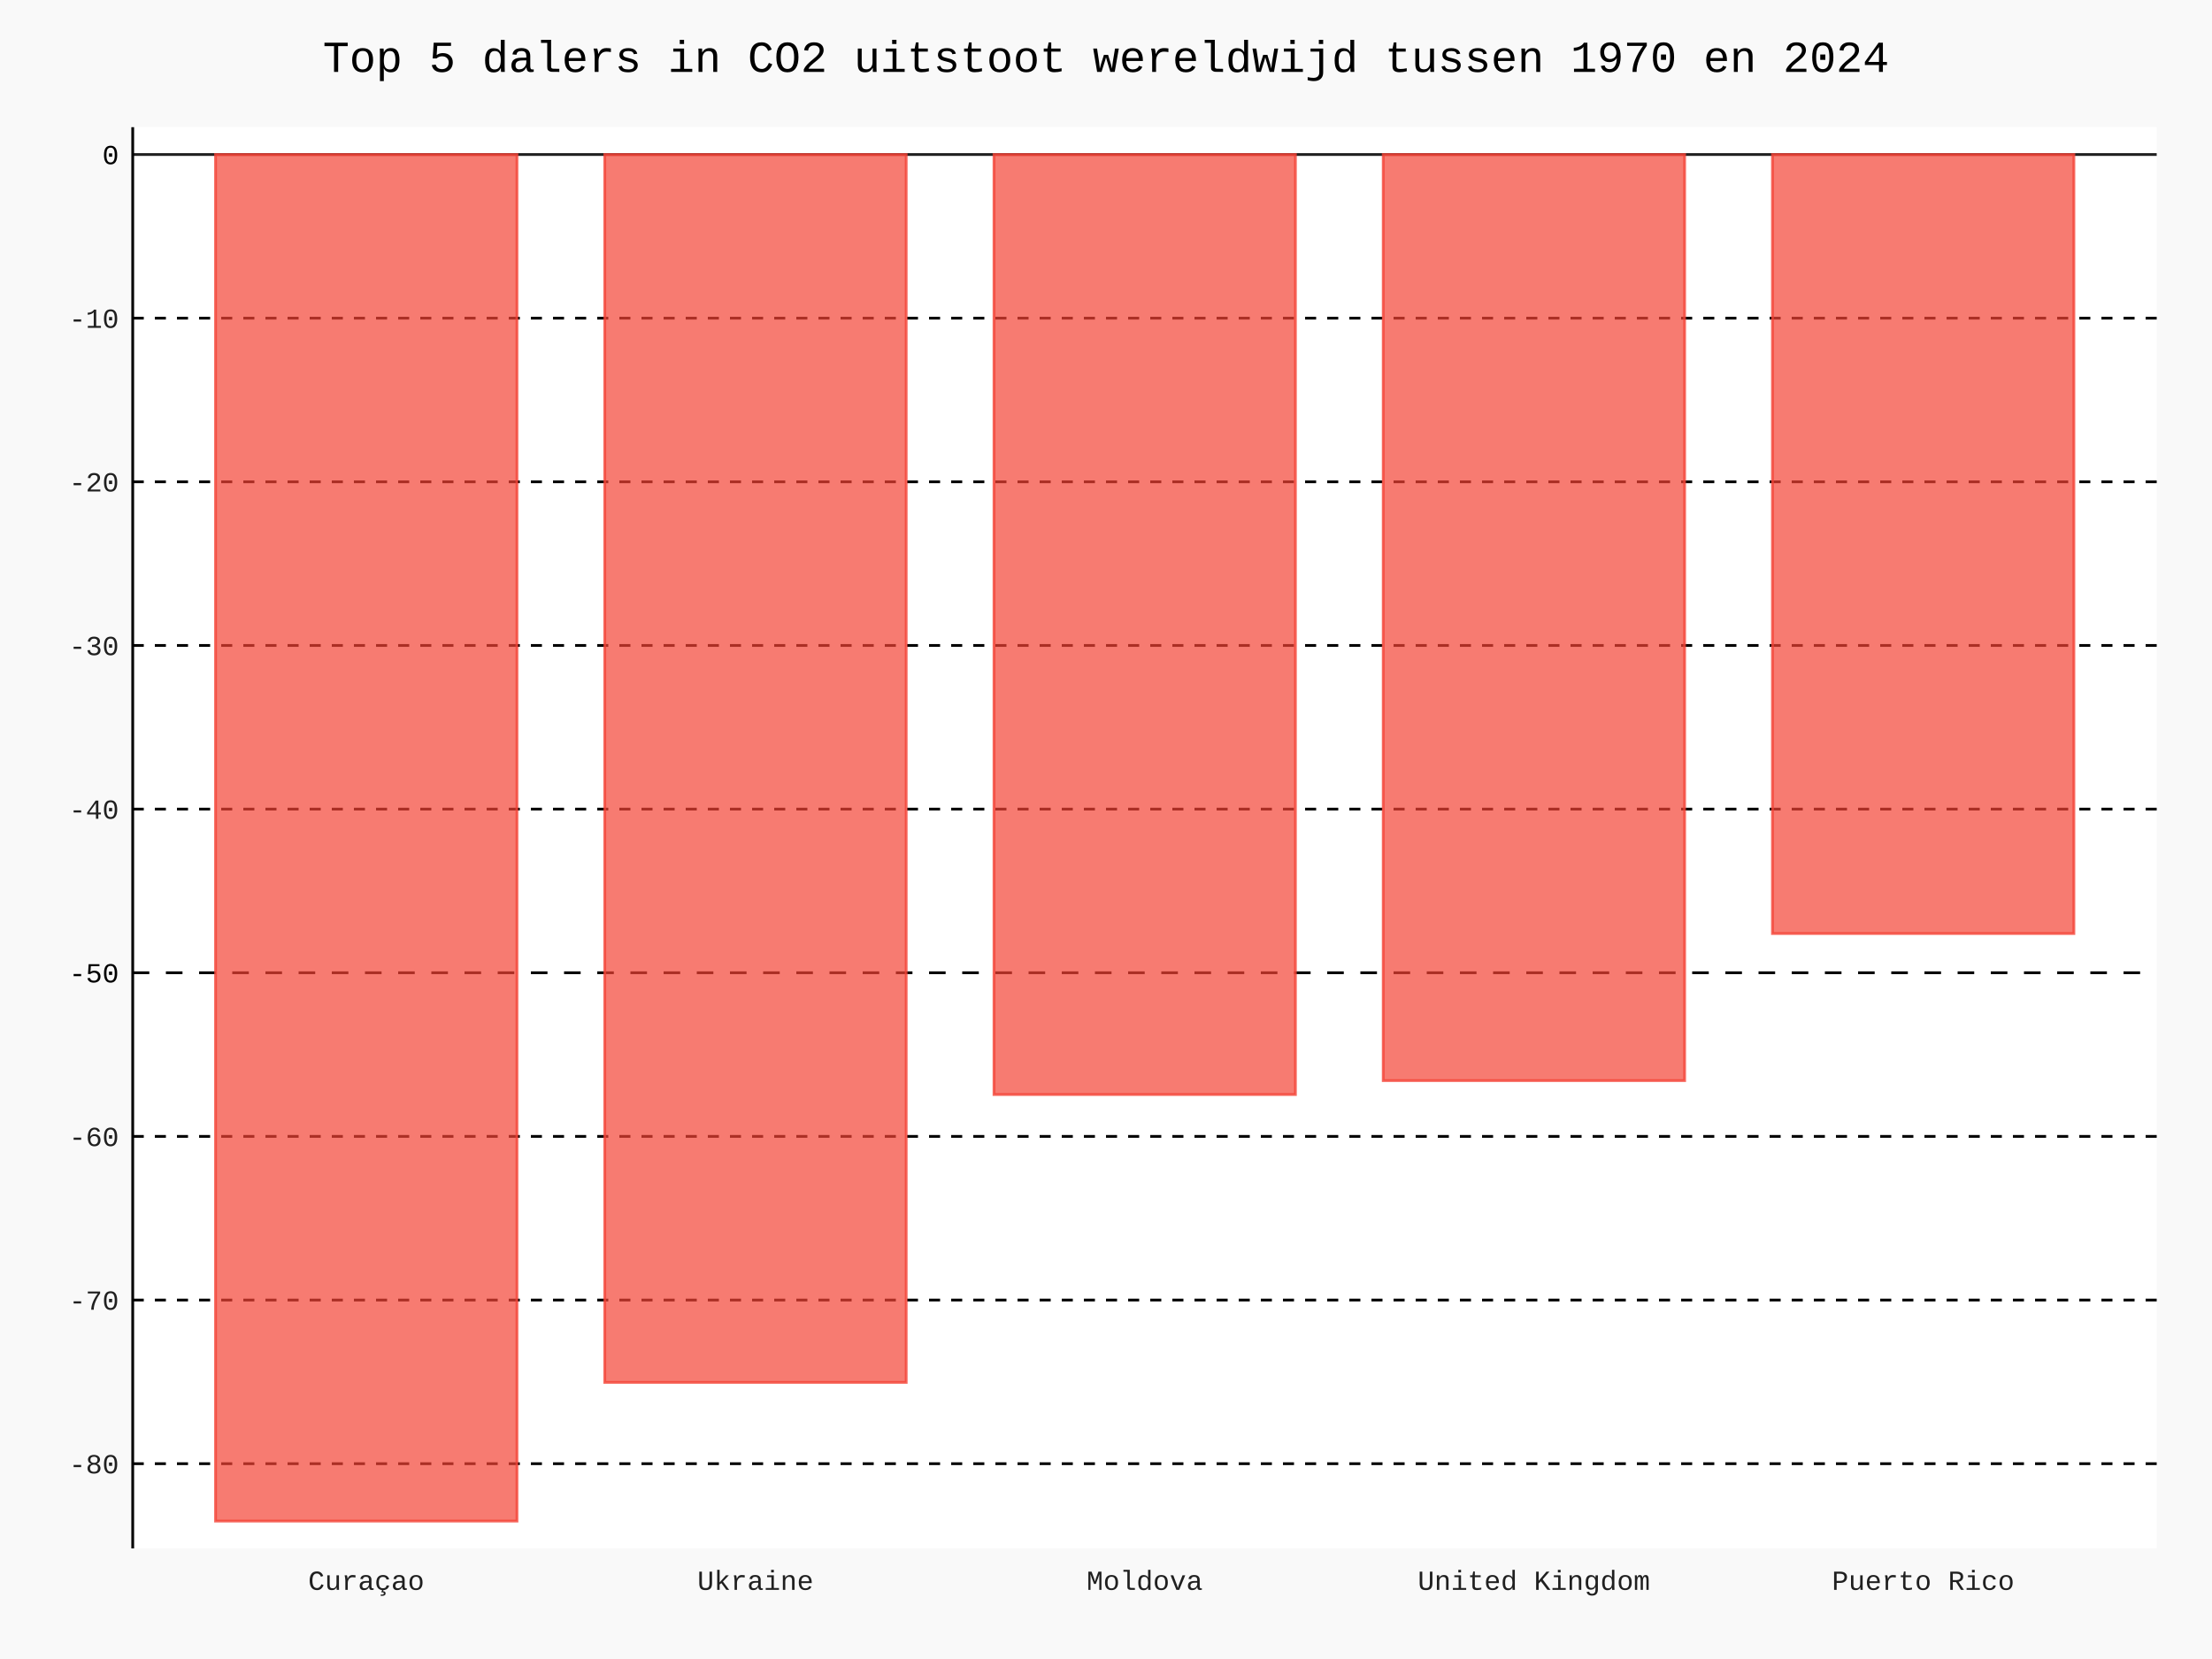
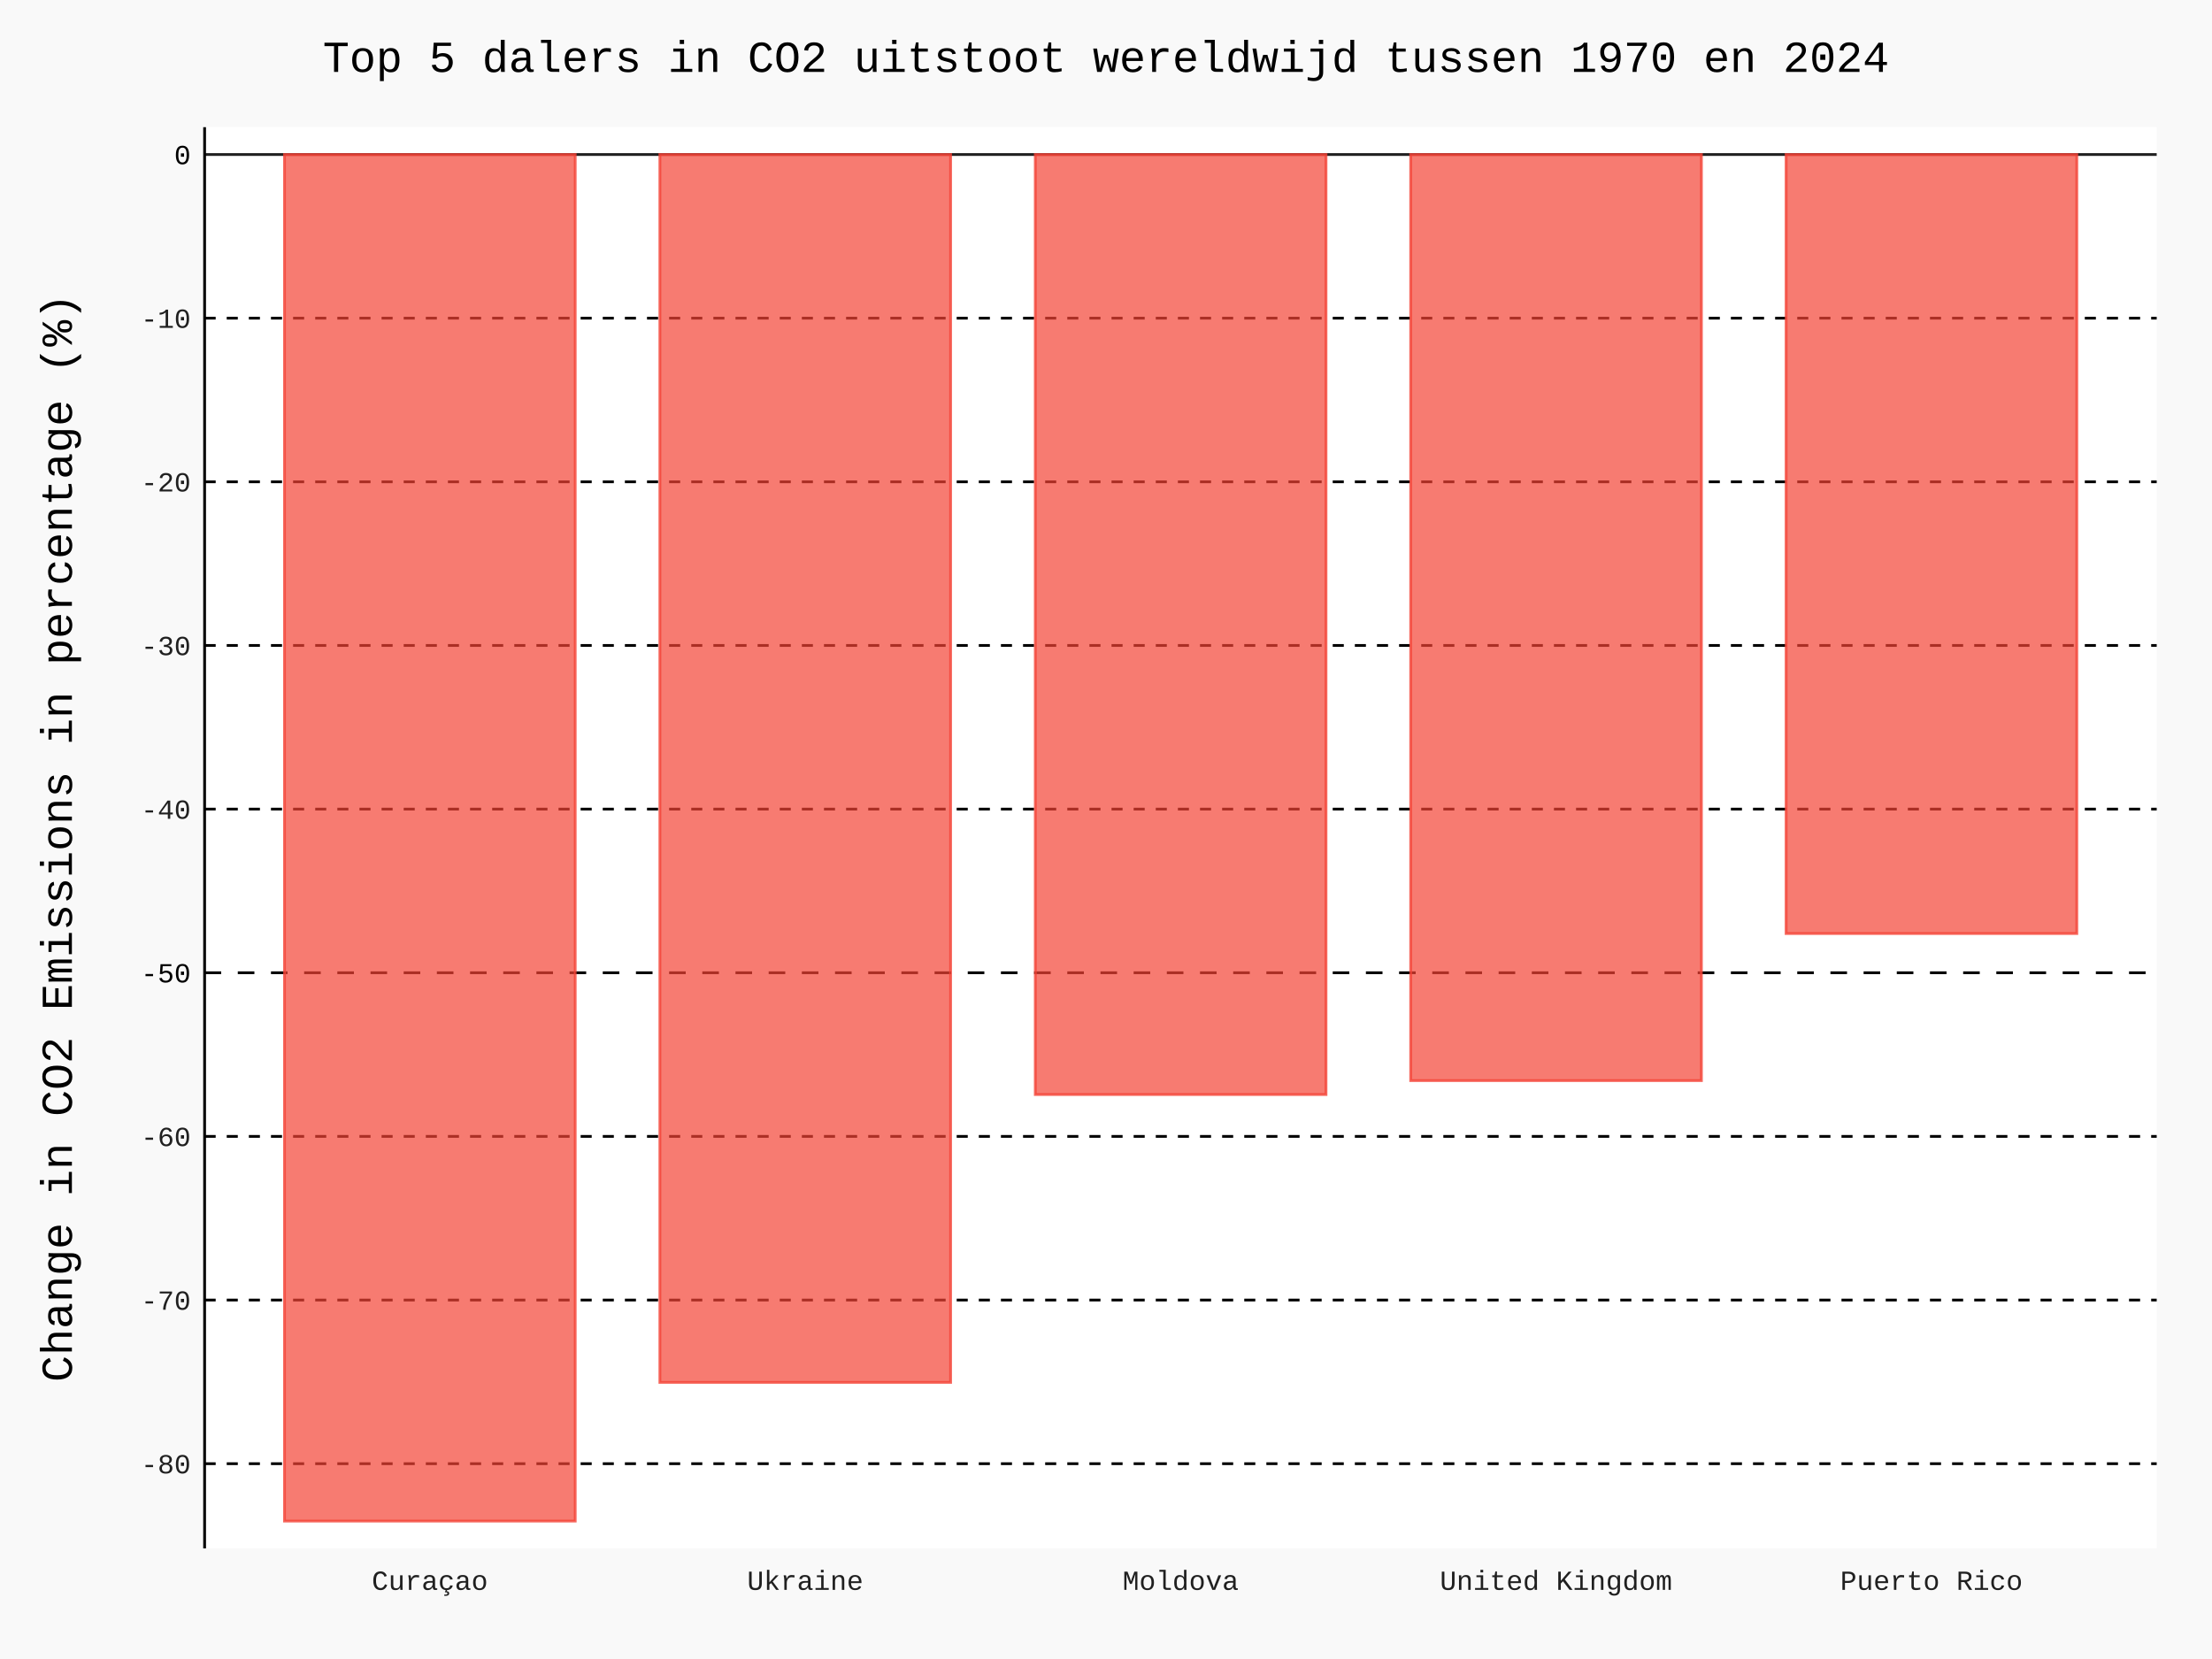
- <svg xmlns="http://www.w3.org/2000/svg" id="chart-dc57da41-8bf6-4e84-9d9a-d56bd8f9eecf" class="pygal-chart" viewBox="0 0 800 600">
+ <svg xmlns="http://www.w3.org/2000/svg" id="chart-e76cf647-df9a-4adf-a259-e7ade2e27171" class="pygal-chart" viewBox="0 0 800 600">
  <defs>
-     <style type="text/css">#chart-dc57da41-8bf6-4e84-9d9a-d56bd8f9eecf{-webkit-user-select:none;-webkit-font-smoothing:antialiased;font-family:Consolas,"Liberation Mono",Menlo,Courier,monospace}#chart-dc57da41-8bf6-4e84-9d9a-d56bd8f9eecf .title{font-family:Consolas,"Liberation Mono",Menlo,Courier,monospace;font-size:16px}#chart-dc57da41-8bf6-4e84-9d9a-d56bd8f9eecf .legends .legend text{font-family:Consolas,"Liberation Mono",Menlo,Courier,monospace;font-size:14px}#chart-dc57da41-8bf6-4e84-9d9a-d56bd8f9eecf .axis text{font-family:Consolas,"Liberation Mono",Menlo,Courier,monospace;font-size:10px}#chart-dc57da41-8bf6-4e84-9d9a-d56bd8f9eecf .axis text.major{font-family:Consolas,"Liberation Mono",Menlo,Courier,monospace;font-size:10px}#chart-dc57da41-8bf6-4e84-9d9a-d56bd8f9eecf .text-overlay text.value{font-family:Consolas,"Liberation Mono",Menlo,Courier,monospace;font-size:16px}#chart-dc57da41-8bf6-4e84-9d9a-d56bd8f9eecf .text-overlay text.label{font-family:Consolas,"Liberation Mono",Menlo,Courier,monospace;font-size:10px}#chart-dc57da41-8bf6-4e84-9d9a-d56bd8f9eecf .tooltip{font-family:Consolas,"Liberation Mono",Menlo,Courier,monospace;font-size:14px}#chart-dc57da41-8bf6-4e84-9d9a-d56bd8f9eecf text.no_data{font-family:Consolas,"Liberation Mono",Menlo,Courier,monospace;font-size:64px}
- #chart-dc57da41-8bf6-4e84-9d9a-d56bd8f9eecf{background-color:rgba(249,249,249,1)}#chart-dc57da41-8bf6-4e84-9d9a-d56bd8f9eecf path,#chart-dc57da41-8bf6-4e84-9d9a-d56bd8f9eecf line,#chart-dc57da41-8bf6-4e84-9d9a-d56bd8f9eecf rect,#chart-dc57da41-8bf6-4e84-9d9a-d56bd8f9eecf circle{-webkit-transition:150ms;-moz-transition:150ms;transition:150ms}#chart-dc57da41-8bf6-4e84-9d9a-d56bd8f9eecf .graph &gt; .background{fill:rgba(249,249,249,1)}#chart-dc57da41-8bf6-4e84-9d9a-d56bd8f9eecf .plot &gt; .background{fill:rgba(255,255,255,1)}#chart-dc57da41-8bf6-4e84-9d9a-d56bd8f9eecf .graph{fill:rgba(0,0,0,.87)}#chart-dc57da41-8bf6-4e84-9d9a-d56bd8f9eecf text.no_data{fill:rgba(0,0,0,1)}#chart-dc57da41-8bf6-4e84-9d9a-d56bd8f9eecf .title{fill:rgba(0,0,0,1)}#chart-dc57da41-8bf6-4e84-9d9a-d56bd8f9eecf .legends .legend text{fill:rgba(0,0,0,.87)}#chart-dc57da41-8bf6-4e84-9d9a-d56bd8f9eecf .legends .legend:hover text{fill:rgba(0,0,0,1)}#chart-dc57da41-8bf6-4e84-9d9a-d56bd8f9eecf .axis .line{stroke:rgba(0,0,0,1)}#chart-dc57da41-8bf6-4e84-9d9a-d56bd8f9eecf .axis .guide.line{stroke:rgba(0,0,0,.54)}#chart-dc57da41-8bf6-4e84-9d9a-d56bd8f9eecf .axis .major.line{stroke:rgba(0,0,0,.87)}#chart-dc57da41-8bf6-4e84-9d9a-d56bd8f9eecf .axis text.major{fill:rgba(0,0,0,1)}#chart-dc57da41-8bf6-4e84-9d9a-d56bd8f9eecf .axis.y .guides:hover .guide.line,#chart-dc57da41-8bf6-4e84-9d9a-d56bd8f9eecf .line-graph .axis.x .guides:hover .guide.line,#chart-dc57da41-8bf6-4e84-9d9a-d56bd8f9eecf .stackedline-graph .axis.x .guides:hover .guide.line,#chart-dc57da41-8bf6-4e84-9d9a-d56bd8f9eecf .xy-graph .axis.x .guides:hover .guide.line{stroke:rgba(0,0,0,1)}#chart-dc57da41-8bf6-4e84-9d9a-d56bd8f9eecf .axis .guides:hover text{fill:rgba(0,0,0,1)}#chart-dc57da41-8bf6-4e84-9d9a-d56bd8f9eecf .reactive{fill-opacity:.7;stroke-opacity:.8;stroke-width:1}#chart-dc57da41-8bf6-4e84-9d9a-d56bd8f9eecf .ci{stroke:rgba(0,0,0,.87)}#chart-dc57da41-8bf6-4e84-9d9a-d56bd8f9eecf .reactive.active,#chart-dc57da41-8bf6-4e84-9d9a-d56bd8f9eecf .active .reactive{fill-opacity:.8;stroke-opacity:.9;stroke-width:4}#chart-dc57da41-8bf6-4e84-9d9a-d56bd8f9eecf .ci .reactive.active{stroke-width:1.5}#chart-dc57da41-8bf6-4e84-9d9a-d56bd8f9eecf .series text{fill:rgba(0,0,0,1)}#chart-dc57da41-8bf6-4e84-9d9a-d56bd8f9eecf .tooltip rect{fill:rgba(255,255,255,1);stroke:rgba(0,0,0,1);-webkit-transition:opacity 150ms;-moz-transition:opacity 150ms;transition:opacity 150ms}#chart-dc57da41-8bf6-4e84-9d9a-d56bd8f9eecf .tooltip .label{fill:rgba(0,0,0,.87)}#chart-dc57da41-8bf6-4e84-9d9a-d56bd8f9eecf .tooltip .label{fill:rgba(0,0,0,.87)}#chart-dc57da41-8bf6-4e84-9d9a-d56bd8f9eecf .tooltip .legend{font-size:.8em;fill:rgba(0,0,0,.54)}#chart-dc57da41-8bf6-4e84-9d9a-d56bd8f9eecf .tooltip .x_label{font-size:.6em;fill:rgba(0,0,0,1)}#chart-dc57da41-8bf6-4e84-9d9a-d56bd8f9eecf .tooltip .xlink{font-size:.5em;text-decoration:underline}#chart-dc57da41-8bf6-4e84-9d9a-d56bd8f9eecf .tooltip .value{font-size:1.5em}#chart-dc57da41-8bf6-4e84-9d9a-d56bd8f9eecf .bound{font-size:.5em}#chart-dc57da41-8bf6-4e84-9d9a-d56bd8f9eecf .max-value{font-size:.75em;fill:rgba(0,0,0,.54)}#chart-dc57da41-8bf6-4e84-9d9a-d56bd8f9eecf .map-element{fill:rgba(255,255,255,1);stroke:rgba(0,0,0,.54) !important}#chart-dc57da41-8bf6-4e84-9d9a-d56bd8f9eecf .map-element .reactive{fill-opacity:inherit;stroke-opacity:inherit}#chart-dc57da41-8bf6-4e84-9d9a-d56bd8f9eecf .color-0,#chart-dc57da41-8bf6-4e84-9d9a-d56bd8f9eecf .color-0 a:visited{stroke:#F44336;fill:#F44336}#chart-dc57da41-8bf6-4e84-9d9a-d56bd8f9eecf .text-overlay .color-0 text{fill:black}
- #chart-dc57da41-8bf6-4e84-9d9a-d56bd8f9eecf text.no_data{text-anchor:middle}#chart-dc57da41-8bf6-4e84-9d9a-d56bd8f9eecf .guide.line{fill:none}#chart-dc57da41-8bf6-4e84-9d9a-d56bd8f9eecf .centered{text-anchor:middle}#chart-dc57da41-8bf6-4e84-9d9a-d56bd8f9eecf .title{text-anchor:middle}#chart-dc57da41-8bf6-4e84-9d9a-d56bd8f9eecf .legends .legend text{fill-opacity:1}#chart-dc57da41-8bf6-4e84-9d9a-d56bd8f9eecf .axis.x text{text-anchor:middle}#chart-dc57da41-8bf6-4e84-9d9a-d56bd8f9eecf .axis.x:not(.web) text[transform]{text-anchor:start}#chart-dc57da41-8bf6-4e84-9d9a-d56bd8f9eecf .axis.x:not(.web) text[transform].backwards{text-anchor:end}#chart-dc57da41-8bf6-4e84-9d9a-d56bd8f9eecf .axis.y text{text-anchor:end}#chart-dc57da41-8bf6-4e84-9d9a-d56bd8f9eecf .axis.y text[transform].backwards{text-anchor:start}#chart-dc57da41-8bf6-4e84-9d9a-d56bd8f9eecf .axis.y2 text{text-anchor:start}#chart-dc57da41-8bf6-4e84-9d9a-d56bd8f9eecf .axis.y2 text[transform].backwards{text-anchor:end}#chart-dc57da41-8bf6-4e84-9d9a-d56bd8f9eecf .axis .guide.line{stroke-dasharray:4,4;stroke:black}#chart-dc57da41-8bf6-4e84-9d9a-d56bd8f9eecf .axis .major.guide.line{stroke-dasharray:6,6;stroke:black}#chart-dc57da41-8bf6-4e84-9d9a-d56bd8f9eecf .horizontal .axis.y .guide.line,#chart-dc57da41-8bf6-4e84-9d9a-d56bd8f9eecf .horizontal .axis.y2 .guide.line,#chart-dc57da41-8bf6-4e84-9d9a-d56bd8f9eecf .vertical .axis.x .guide.line{opacity:0}#chart-dc57da41-8bf6-4e84-9d9a-d56bd8f9eecf .horizontal .axis.always_show .guide.line,#chart-dc57da41-8bf6-4e84-9d9a-d56bd8f9eecf .vertical .axis.always_show .guide.line{opacity:1 !important}#chart-dc57da41-8bf6-4e84-9d9a-d56bd8f9eecf .axis.y .guides:hover .guide.line,#chart-dc57da41-8bf6-4e84-9d9a-d56bd8f9eecf .axis.y2 .guides:hover .guide.line,#chart-dc57da41-8bf6-4e84-9d9a-d56bd8f9eecf .axis.x .guides:hover .guide.line{opacity:1}#chart-dc57da41-8bf6-4e84-9d9a-d56bd8f9eecf .axis .guides:hover text{opacity:1}#chart-dc57da41-8bf6-4e84-9d9a-d56bd8f9eecf .nofill{fill:none}#chart-dc57da41-8bf6-4e84-9d9a-d56bd8f9eecf .subtle-fill{fill-opacity:.2}#chart-dc57da41-8bf6-4e84-9d9a-d56bd8f9eecf .dot{stroke-width:1px;fill-opacity:1;stroke-opacity:1}#chart-dc57da41-8bf6-4e84-9d9a-d56bd8f9eecf .dot.active{stroke-width:5px}#chart-dc57da41-8bf6-4e84-9d9a-d56bd8f9eecf .dot.negative{fill:transparent}#chart-dc57da41-8bf6-4e84-9d9a-d56bd8f9eecf text,#chart-dc57da41-8bf6-4e84-9d9a-d56bd8f9eecf tspan{stroke:none !important}#chart-dc57da41-8bf6-4e84-9d9a-d56bd8f9eecf .series text.active{opacity:1}#chart-dc57da41-8bf6-4e84-9d9a-d56bd8f9eecf .tooltip rect{fill-opacity:.95;stroke-width:.5}#chart-dc57da41-8bf6-4e84-9d9a-d56bd8f9eecf .tooltip text{fill-opacity:1}#chart-dc57da41-8bf6-4e84-9d9a-d56bd8f9eecf .showable{visibility:hidden}#chart-dc57da41-8bf6-4e84-9d9a-d56bd8f9eecf .showable.shown{visibility:visible}#chart-dc57da41-8bf6-4e84-9d9a-d56bd8f9eecf .gauge-background{fill:rgba(229,229,229,1);stroke:none}#chart-dc57da41-8bf6-4e84-9d9a-d56bd8f9eecf .bg-lines{stroke:rgba(249,249,249,1);stroke-width:2px}</style>
+     <style type="text/css">#chart-e76cf647-df9a-4adf-a259-e7ade2e27171{-webkit-user-select:none;-webkit-font-smoothing:antialiased;font-family:Consolas,"Liberation Mono",Menlo,Courier,monospace}#chart-e76cf647-df9a-4adf-a259-e7ade2e27171 .title{font-family:Consolas,"Liberation Mono",Menlo,Courier,monospace;font-size:16px}#chart-e76cf647-df9a-4adf-a259-e7ade2e27171 .legends .legend text{font-family:Consolas,"Liberation Mono",Menlo,Courier,monospace;font-size:14px}#chart-e76cf647-df9a-4adf-a259-e7ade2e27171 .axis text{font-family:Consolas,"Liberation Mono",Menlo,Courier,monospace;font-size:10px}#chart-e76cf647-df9a-4adf-a259-e7ade2e27171 .axis text.major{font-family:Consolas,"Liberation Mono",Menlo,Courier,monospace;font-size:10px}#chart-e76cf647-df9a-4adf-a259-e7ade2e27171 .text-overlay text.value{font-family:Consolas,"Liberation Mono",Menlo,Courier,monospace;font-size:16px}#chart-e76cf647-df9a-4adf-a259-e7ade2e27171 .text-overlay text.label{font-family:Consolas,"Liberation Mono",Menlo,Courier,monospace;font-size:10px}#chart-e76cf647-df9a-4adf-a259-e7ade2e27171 .tooltip{font-family:Consolas,"Liberation Mono",Menlo,Courier,monospace;font-size:14px}#chart-e76cf647-df9a-4adf-a259-e7ade2e27171 text.no_data{font-family:Consolas,"Liberation Mono",Menlo,Courier,monospace;font-size:64px}
+ #chart-e76cf647-df9a-4adf-a259-e7ade2e27171{background-color:rgba(249,249,249,1)}#chart-e76cf647-df9a-4adf-a259-e7ade2e27171 path,#chart-e76cf647-df9a-4adf-a259-e7ade2e27171 line,#chart-e76cf647-df9a-4adf-a259-e7ade2e27171 rect,#chart-e76cf647-df9a-4adf-a259-e7ade2e27171 circle{-webkit-transition:150ms;-moz-transition:150ms;transition:150ms}#chart-e76cf647-df9a-4adf-a259-e7ade2e27171 .graph &gt; .background{fill:rgba(249,249,249,1)}#chart-e76cf647-df9a-4adf-a259-e7ade2e27171 .plot &gt; .background{fill:rgba(255,255,255,1)}#chart-e76cf647-df9a-4adf-a259-e7ade2e27171 .graph{fill:rgba(0,0,0,.87)}#chart-e76cf647-df9a-4adf-a259-e7ade2e27171 text.no_data{fill:rgba(0,0,0,1)}#chart-e76cf647-df9a-4adf-a259-e7ade2e27171 .title{fill:rgba(0,0,0,1)}#chart-e76cf647-df9a-4adf-a259-e7ade2e27171 .legends .legend text{fill:rgba(0,0,0,.87)}#chart-e76cf647-df9a-4adf-a259-e7ade2e27171 .legends .legend:hover text{fill:rgba(0,0,0,1)}#chart-e76cf647-df9a-4adf-a259-e7ade2e27171 .axis .line{stroke:rgba(0,0,0,1)}#chart-e76cf647-df9a-4adf-a259-e7ade2e27171 .axis .guide.line{stroke:rgba(0,0,0,.54)}#chart-e76cf647-df9a-4adf-a259-e7ade2e27171 .axis .major.line{stroke:rgba(0,0,0,.87)}#chart-e76cf647-df9a-4adf-a259-e7ade2e27171 .axis text.major{fill:rgba(0,0,0,1)}#chart-e76cf647-df9a-4adf-a259-e7ade2e27171 .axis.y .guides:hover .guide.line,#chart-e76cf647-df9a-4adf-a259-e7ade2e27171 .line-graph .axis.x .guides:hover .guide.line,#chart-e76cf647-df9a-4adf-a259-e7ade2e27171 .stackedline-graph .axis.x .guides:hover .guide.line,#chart-e76cf647-df9a-4adf-a259-e7ade2e27171 .xy-graph .axis.x .guides:hover .guide.line{stroke:rgba(0,0,0,1)}#chart-e76cf647-df9a-4adf-a259-e7ade2e27171 .axis .guides:hover text{fill:rgba(0,0,0,1)}#chart-e76cf647-df9a-4adf-a259-e7ade2e27171 .reactive{fill-opacity:.7;stroke-opacity:.8;stroke-width:1}#chart-e76cf647-df9a-4adf-a259-e7ade2e27171 .ci{stroke:rgba(0,0,0,.87)}#chart-e76cf647-df9a-4adf-a259-e7ade2e27171 .reactive.active,#chart-e76cf647-df9a-4adf-a259-e7ade2e27171 .active .reactive{fill-opacity:.8;stroke-opacity:.9;stroke-width:4}#chart-e76cf647-df9a-4adf-a259-e7ade2e27171 .ci .reactive.active{stroke-width:1.5}#chart-e76cf647-df9a-4adf-a259-e7ade2e27171 .series text{fill:rgba(0,0,0,1)}#chart-e76cf647-df9a-4adf-a259-e7ade2e27171 .tooltip rect{fill:rgba(255,255,255,1);stroke:rgba(0,0,0,1);-webkit-transition:opacity 150ms;-moz-transition:opacity 150ms;transition:opacity 150ms}#chart-e76cf647-df9a-4adf-a259-e7ade2e27171 .tooltip .label{fill:rgba(0,0,0,.87)}#chart-e76cf647-df9a-4adf-a259-e7ade2e27171 .tooltip .label{fill:rgba(0,0,0,.87)}#chart-e76cf647-df9a-4adf-a259-e7ade2e27171 .tooltip .legend{font-size:.8em;fill:rgba(0,0,0,.54)}#chart-e76cf647-df9a-4adf-a259-e7ade2e27171 .tooltip .x_label{font-size:.6em;fill:rgba(0,0,0,1)}#chart-e76cf647-df9a-4adf-a259-e7ade2e27171 .tooltip .xlink{font-size:.5em;text-decoration:underline}#chart-e76cf647-df9a-4adf-a259-e7ade2e27171 .tooltip .value{font-size:1.5em}#chart-e76cf647-df9a-4adf-a259-e7ade2e27171 .bound{font-size:.5em}#chart-e76cf647-df9a-4adf-a259-e7ade2e27171 .max-value{font-size:.75em;fill:rgba(0,0,0,.54)}#chart-e76cf647-df9a-4adf-a259-e7ade2e27171 .map-element{fill:rgba(255,255,255,1);stroke:rgba(0,0,0,.54) !important}#chart-e76cf647-df9a-4adf-a259-e7ade2e27171 .map-element .reactive{fill-opacity:inherit;stroke-opacity:inherit}#chart-e76cf647-df9a-4adf-a259-e7ade2e27171 .color-0,#chart-e76cf647-df9a-4adf-a259-e7ade2e27171 .color-0 a:visited{stroke:#F44336;fill:#F44336}#chart-e76cf647-df9a-4adf-a259-e7ade2e27171 .text-overlay .color-0 text{fill:black}
+ #chart-e76cf647-df9a-4adf-a259-e7ade2e27171 text.no_data{text-anchor:middle}#chart-e76cf647-df9a-4adf-a259-e7ade2e27171 .guide.line{fill:none}#chart-e76cf647-df9a-4adf-a259-e7ade2e27171 .centered{text-anchor:middle}#chart-e76cf647-df9a-4adf-a259-e7ade2e27171 .title{text-anchor:middle}#chart-e76cf647-df9a-4adf-a259-e7ade2e27171 .legends .legend text{fill-opacity:1}#chart-e76cf647-df9a-4adf-a259-e7ade2e27171 .axis.x text{text-anchor:middle}#chart-e76cf647-df9a-4adf-a259-e7ade2e27171 .axis.x:not(.web) text[transform]{text-anchor:start}#chart-e76cf647-df9a-4adf-a259-e7ade2e27171 .axis.x:not(.web) text[transform].backwards{text-anchor:end}#chart-e76cf647-df9a-4adf-a259-e7ade2e27171 .axis.y text{text-anchor:end}#chart-e76cf647-df9a-4adf-a259-e7ade2e27171 .axis.y text[transform].backwards{text-anchor:start}#chart-e76cf647-df9a-4adf-a259-e7ade2e27171 .axis.y2 text{text-anchor:start}#chart-e76cf647-df9a-4adf-a259-e7ade2e27171 .axis.y2 text[transform].backwards{text-anchor:end}#chart-e76cf647-df9a-4adf-a259-e7ade2e27171 .axis .guide.line{stroke-dasharray:4,4;stroke:black}#chart-e76cf647-df9a-4adf-a259-e7ade2e27171 .axis .major.guide.line{stroke-dasharray:6,6;stroke:black}#chart-e76cf647-df9a-4adf-a259-e7ade2e27171 .horizontal .axis.y .guide.line,#chart-e76cf647-df9a-4adf-a259-e7ade2e27171 .horizontal .axis.y2 .guide.line,#chart-e76cf647-df9a-4adf-a259-e7ade2e27171 .vertical .axis.x .guide.line{opacity:0}#chart-e76cf647-df9a-4adf-a259-e7ade2e27171 .horizontal .axis.always_show .guide.line,#chart-e76cf647-df9a-4adf-a259-e7ade2e27171 .vertical .axis.always_show .guide.line{opacity:1 !important}#chart-e76cf647-df9a-4adf-a259-e7ade2e27171 .axis.y .guides:hover .guide.line,#chart-e76cf647-df9a-4adf-a259-e7ade2e27171 .axis.y2 .guides:hover .guide.line,#chart-e76cf647-df9a-4adf-a259-e7ade2e27171 .axis.x .guides:hover .guide.line{opacity:1}#chart-e76cf647-df9a-4adf-a259-e7ade2e27171 .axis .guides:hover text{opacity:1}#chart-e76cf647-df9a-4adf-a259-e7ade2e27171 .nofill{fill:none}#chart-e76cf647-df9a-4adf-a259-e7ade2e27171 .subtle-fill{fill-opacity:.2}#chart-e76cf647-df9a-4adf-a259-e7ade2e27171 .dot{stroke-width:1px;fill-opacity:1;stroke-opacity:1}#chart-e76cf647-df9a-4adf-a259-e7ade2e27171 .dot.active{stroke-width:5px}#chart-e76cf647-df9a-4adf-a259-e7ade2e27171 .dot.negative{fill:transparent}#chart-e76cf647-df9a-4adf-a259-e7ade2e27171 text,#chart-e76cf647-df9a-4adf-a259-e7ade2e27171 tspan{stroke:none !important}#chart-e76cf647-df9a-4adf-a259-e7ade2e27171 .series text.active{opacity:1}#chart-e76cf647-df9a-4adf-a259-e7ade2e27171 .tooltip rect{fill-opacity:.95;stroke-width:.5}#chart-e76cf647-df9a-4adf-a259-e7ade2e27171 .tooltip text{fill-opacity:1}#chart-e76cf647-df9a-4adf-a259-e7ade2e27171 .showable{visibility:hidden}#chart-e76cf647-df9a-4adf-a259-e7ade2e27171 .showable.shown{visibility:visible}#chart-e76cf647-df9a-4adf-a259-e7ade2e27171 .gauge-background{fill:rgba(229,229,229,1);stroke:none}#chart-e76cf647-df9a-4adf-a259-e7ade2e27171 .bg-lines{stroke:rgba(249,249,249,1);stroke-width:2px}</style>
  </defs>
  <g class="graph bar-graph vertical">
    <rect x="0" y="0" width="800" height="600" class="background" />
-     <g transform="translate(48, 46)" class="plot">
-       <rect x="0" y="0" width="732.0" height="514" class="background" />
+     <g transform="translate(74, 46)" class="plot">
+       <rect x="0" y="0" width="706.0" height="514" class="background" />
      <g class="axis y always_show">
        <g class="guides">
-           <path d="M0 483.364 h732" class="guide line" />
+           <path d="M0 483.364 h706" class="guide line" />
          <text x="-5" y="486.864" class="">-80</text>
        </g>
        <g class="guides">
-           <path d="M0 424.179 h732" class="guide line" />
+           <path d="M0 424.179 h706" class="guide line" />
          <text x="-5" y="427.679" class="">-70</text>
        </g>
        <g class="guides">
-           <path d="M0 364.994 h732" class="guide line" />
+           <path d="M0 364.994 h706" class="guide line" />
          <text x="-5" y="368.494" class="">-60</text>
        </g>
        <g class="guides">
-           <path d="M0 305.809 h732" class="major guide line" />
+           <path d="M0 305.809 h706" class="major guide line" />
          <text x="-5" y="309.309" class="major">-50</text>
        </g>
        <g class="guides">
-           <path d="M0 246.624 h732" class="guide line" />
+           <path d="M0 246.624 h706" class="guide line" />
          <text x="-5" y="250.124" class="">-40</text>
        </g>
        <g class="guides">
-           <path d="M0 187.439 h732" class="guide line" />
+           <path d="M0 187.439 h706" class="guide line" />
          <text x="-5" y="190.939" class="">-30</text>
        </g>
        <g class="guides">
-           <path d="M0 128.254 h732" class="guide line" />
+           <path d="M0 128.254 h706" class="guide line" />
          <text x="-5" y="131.754" class="">-20</text>
        </g>
        <g class="guides">
-           <path d="M0 69.07 h732" class="guide line" />
+           <path d="M0 69.07 h706" class="guide line" />
          <text x="-5" y="72.57" class="">-10</text>
        </g>
        <g class="guides">
-           <path d="M0 9.885 h732" class="axis major line" />
+           <path d="M0 9.885 h706" class="axis major line" />
          <text x="-5" y="13.385" class="major">0</text>
        </g>
      </g>
      <g class="axis x">
        <path d="M0 0 v514" class="line" />
        <g class="guides">
-           <path d="M84.462 0 v514" class="guide line" />
-           <text x="84.462" y="529.0" class="">Curaçao</text>
+           <path d="M81.462 0 v514" class="guide line" />
+           <text x="81.462" y="529.0" class="">Curaçao</text>
        </g>
        <g class="guides">
-           <path d="M225.231 0 v514" class="guide line" />
-           <text x="225.231" y="529.0" class="">Ukraine</text>
+           <path d="M217.231 0 v514" class="guide line" />
+           <text x="217.231" y="529.0" class="">Ukraine</text>
        </g>
        <g class="guides">
-           <path d="M366 0 v514" class="guide line" />
-           <text x="366.0" y="529.0" class="">Moldova</text>
+           <path d="M353 0 v514" class="guide line" />
+           <text x="353.0" y="529.0" class="">Moldova</text>
        </g>
        <g class="guides">
-           <path d="M506.769 0 v514" class="guide line" />
-           <text x="506.769" y="529.0" class="">United Kingdom</text>
+           <path d="M488.769 0 v514" class="guide line" />
+           <text x="488.769" y="529.0" class="">United Kingdom</text>
        </g>
        <g class="guides">
-           <path d="M647.538 0 v514" class="guide line" />
-           <text x="647.538" y="529.0" class="">Puerto Rico</text>
+           <path d="M624.538 0 v514" class="guide line" />
+           <text x="624.538" y="529.0" class="">Puerto Rico</text>
        </g>
      </g>
      <g class="series serie-0 color-0">
        <g class="bars">
          <g class="bar">
-             <rect x="29.956" y="9.885" rx="0" ry="0" width="109.012" height="494.231" class="rect reactive tooltip-trigger" />
+             <rect x="28.892" y="9.885" rx="0" ry="0" width="105.14" height="494.231" class="rect reactive tooltip-trigger" />
          </g>
          <g class="bar">
-             <rect x="170.725" y="9.885" rx="0" ry="0" width="109.012" height="444.074" class="rect reactive tooltip-trigger" />
+             <rect x="164.661" y="9.885" rx="0" ry="0" width="105.14" height="444.074" class="rect reactive tooltip-trigger" />
          </g>
          <g class="bar">
-             <rect x="311.494" y="9.885" rx="0" ry="0" width="109.012" height="339.968" class="rect reactive tooltip-trigger" />
+             <rect x="300.43" y="9.885" rx="0" ry="0" width="105.14" height="339.968" class="rect reactive tooltip-trigger" />
          </g>
          <g class="bar">
-             <rect x="452.263" y="9.885" rx="0" ry="0" width="109.012" height="334.928" class="rect reactive tooltip-trigger" />
+             <rect x="436.199" y="9.885" rx="0" ry="0" width="105.14" height="334.928" class="rect reactive tooltip-trigger" />
          </g>
          <g class="bar">
-             <rect x="593.033" y="9.885" rx="0" ry="0" width="109.012" height="281.739" class="rect reactive tooltip-trigger" />
+             <rect x="571.969" y="9.885" rx="0" ry="0" width="105.14" height="281.739" class="rect reactive tooltip-trigger" />
          </g>
        </g>
      </g>
    </g>
    <g class="titles">
      <text x="400.0" y="26" class="title plot_title">Top 5 dalers in CO2 uitstoot wereldwijd tussen 1970 en 2024</text>
+       <text x="0" y="329.0" class="title" transform="rotate(-90 0 303)">Change in CO2 Emissions in percentage (%)</text>
    </g>
-     <g transform="translate(48, 46)" class="plot overlay">
+     <g transform="translate(74, 46)" class="plot overlay">
      <g class="series serie-0 color-0" />
    </g>
-     <g transform="translate(48, 46)" class="plot text-overlay">
+     <g transform="translate(74, 46)" class="plot text-overlay">
      <g class="series serie-0 color-0" />
    </g>
-     <g transform="translate(48, 46)" class="plot tooltip-overlay">
+     <g transform="translate(74, 46)" class="plot tooltip-overlay">
      <g transform="translate(0 0)" style="opacity: 0" class="tooltip">
        <rect rx="0" ry="0" width="0" height="0" class="tooltip-box" />
        <g class="text" />
      </g>
    </g>
  </g>
</svg>
